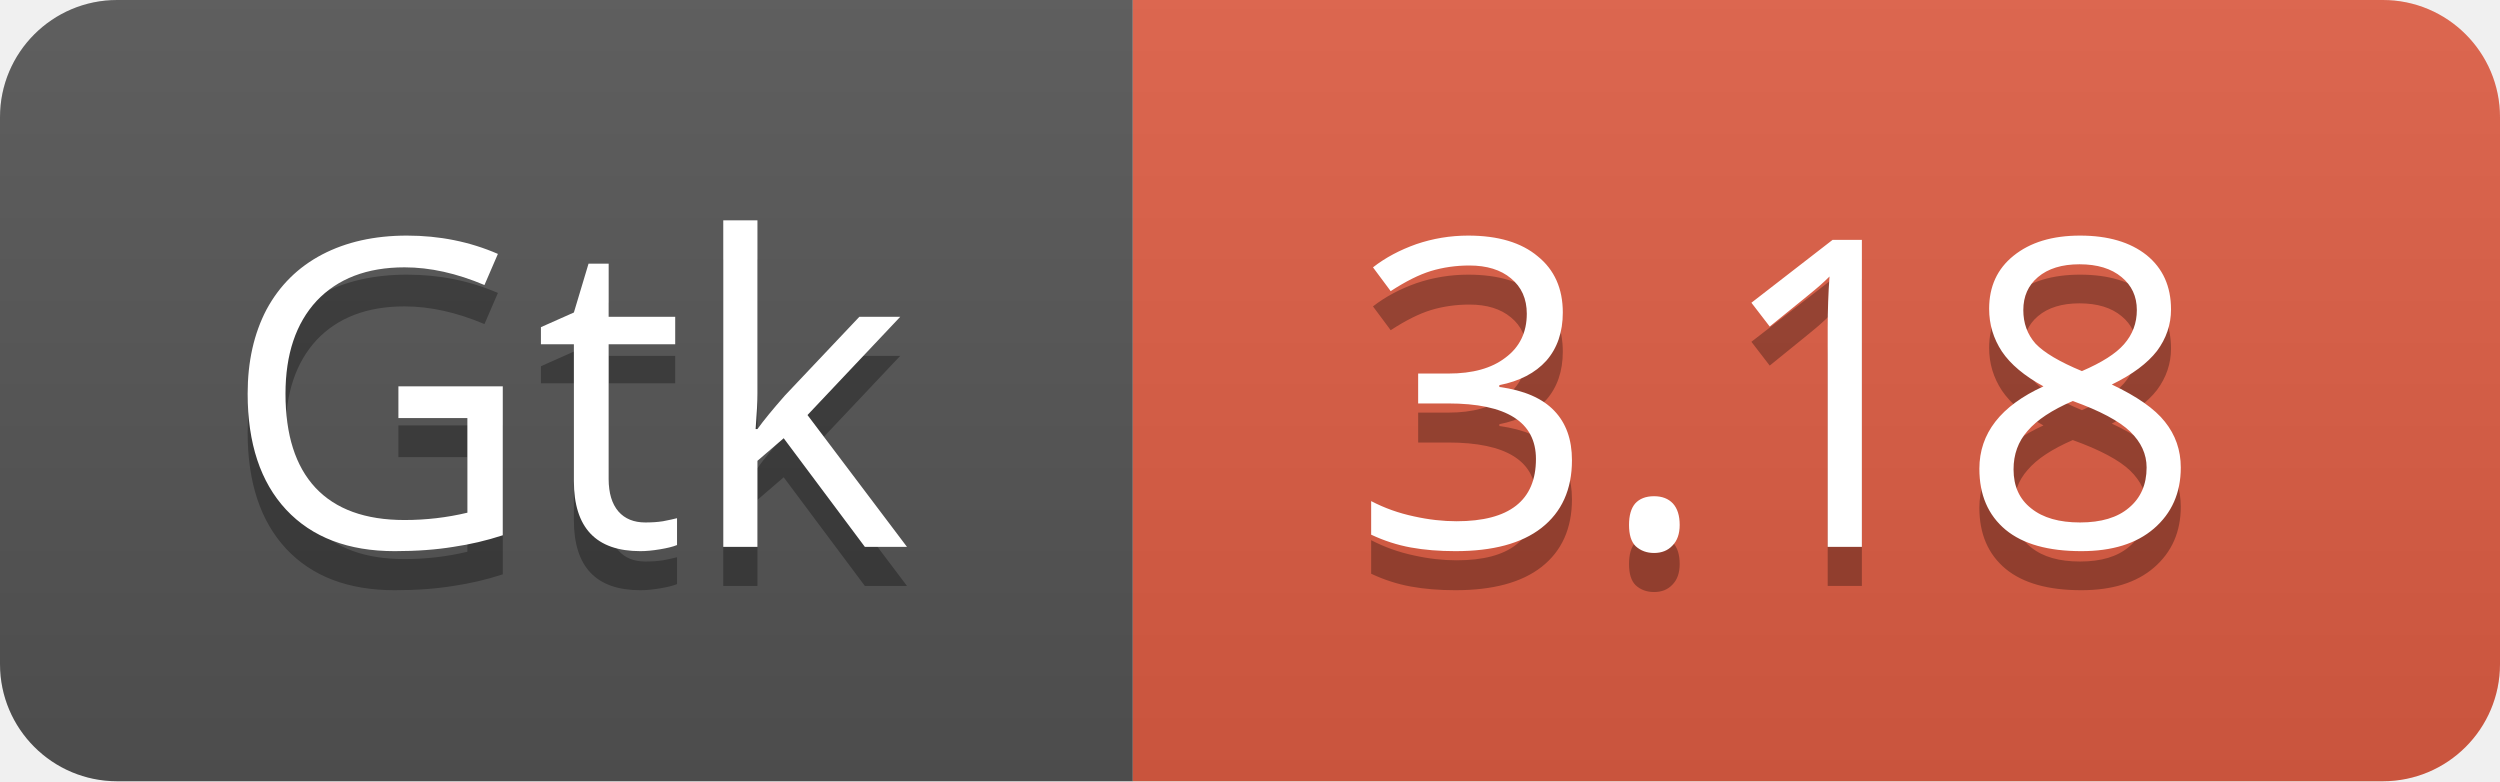
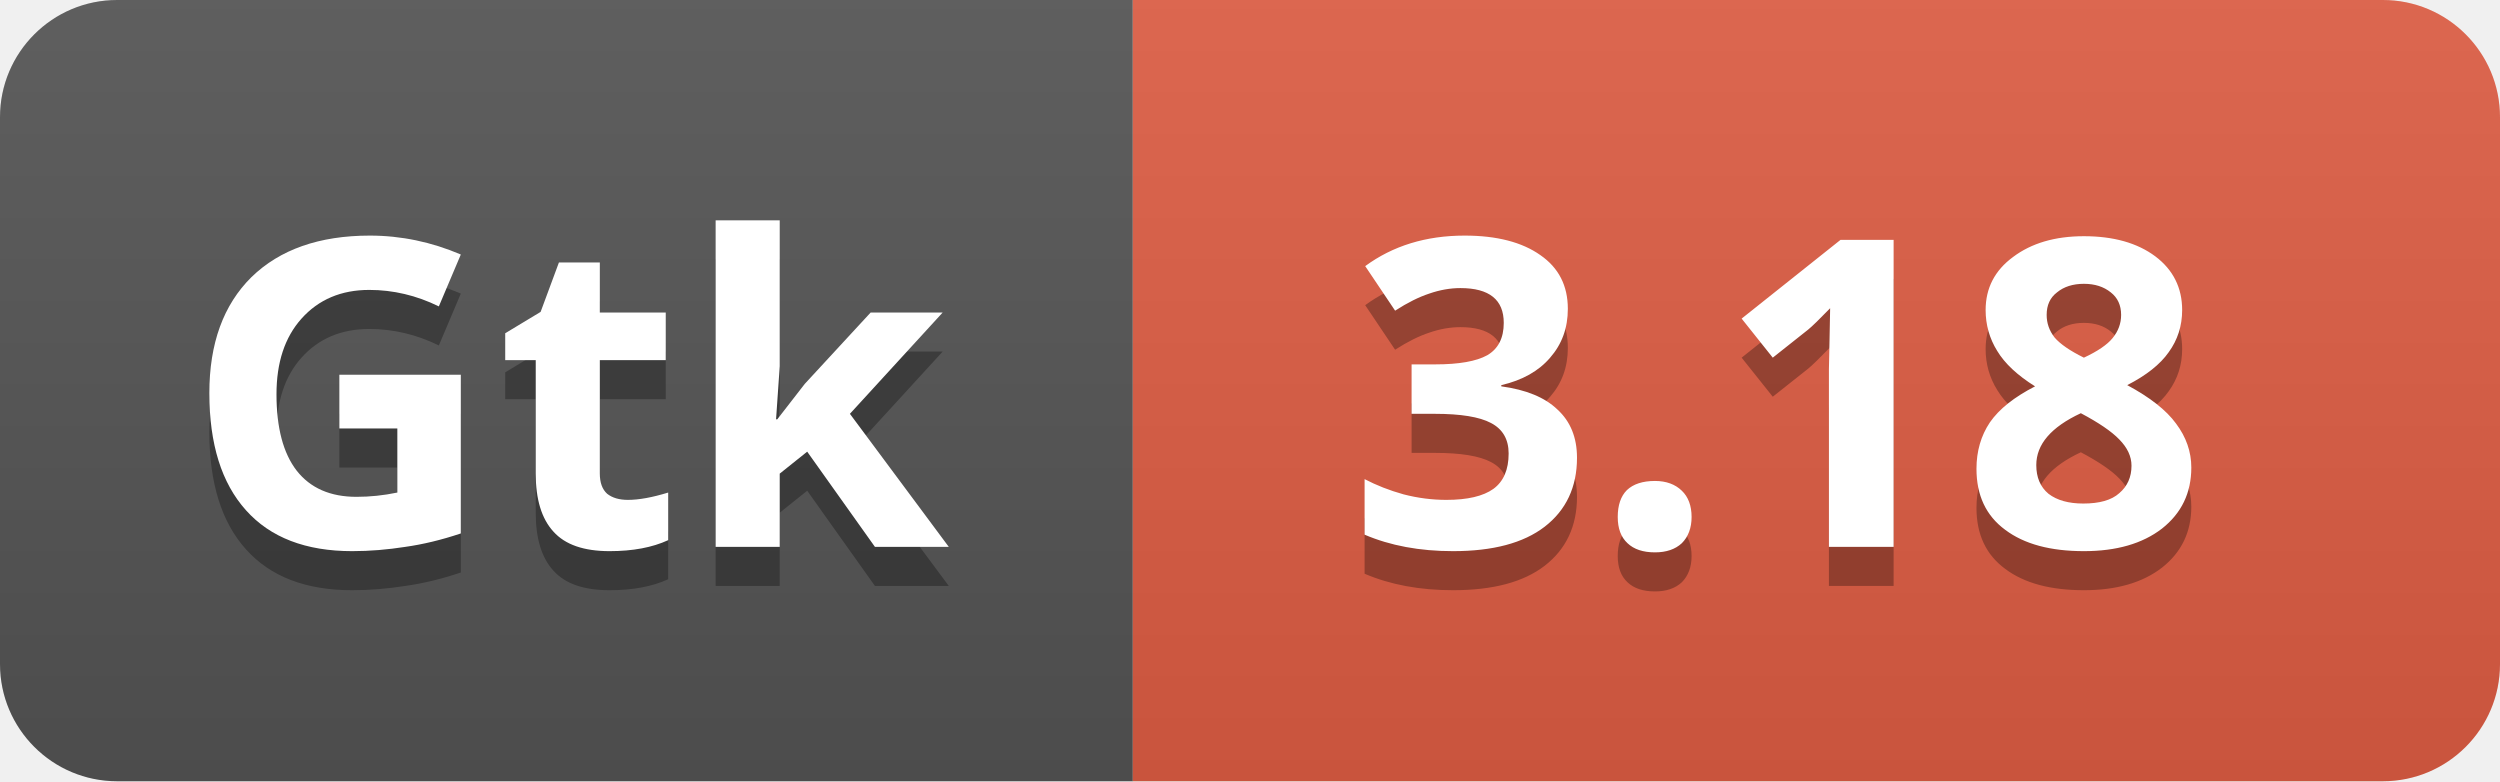
<svg xmlns="http://www.w3.org/2000/svg" width="64" height="20">
  <linearGradient id="b" x2="0" y2="100%">
    <stop offset="0" stop-color="#bbb" stop-opacity=".1" />
    <stop offset="1" stop-opacity=".1" />
  </linearGradient>
  <clipPath id="a">
    <rect width="64" height="20" rx="3" fill="#fff" />
  </clipPath>
  <g clip-path="url(#a)">
    <path fill="#555" d="M0 0h29v20H0z" />
    <path fill="#e05d44" d="M29 0h35v20H29z" />
    <path fill="url(#b)" d="M0 0h64v20H0z" />
  </g>
-   <g fill="#fff" text-anchor="middle" font-family="Open Sans,DejaVu Sans,Verdana,Geneva,sans-serif" font-size="11">
+   <g fill="#fff" text-anchor="middle" font-family="Open Sans,DejaVu Sans,Verdana,Geneva,sans-serif" font-weight="bold" font-size="11">
    <text x="14.5" y="15" fill="#010101" fill-opacity=".3">Gtk</text>
    <text x="14.5" y="14">Gtk</text>
    <text x="45.5" y="15" fill="#010101" fill-opacity=".3">3.18</text>
    <text x="45.5" y="14">3.18</text>
  </g>
</svg>
